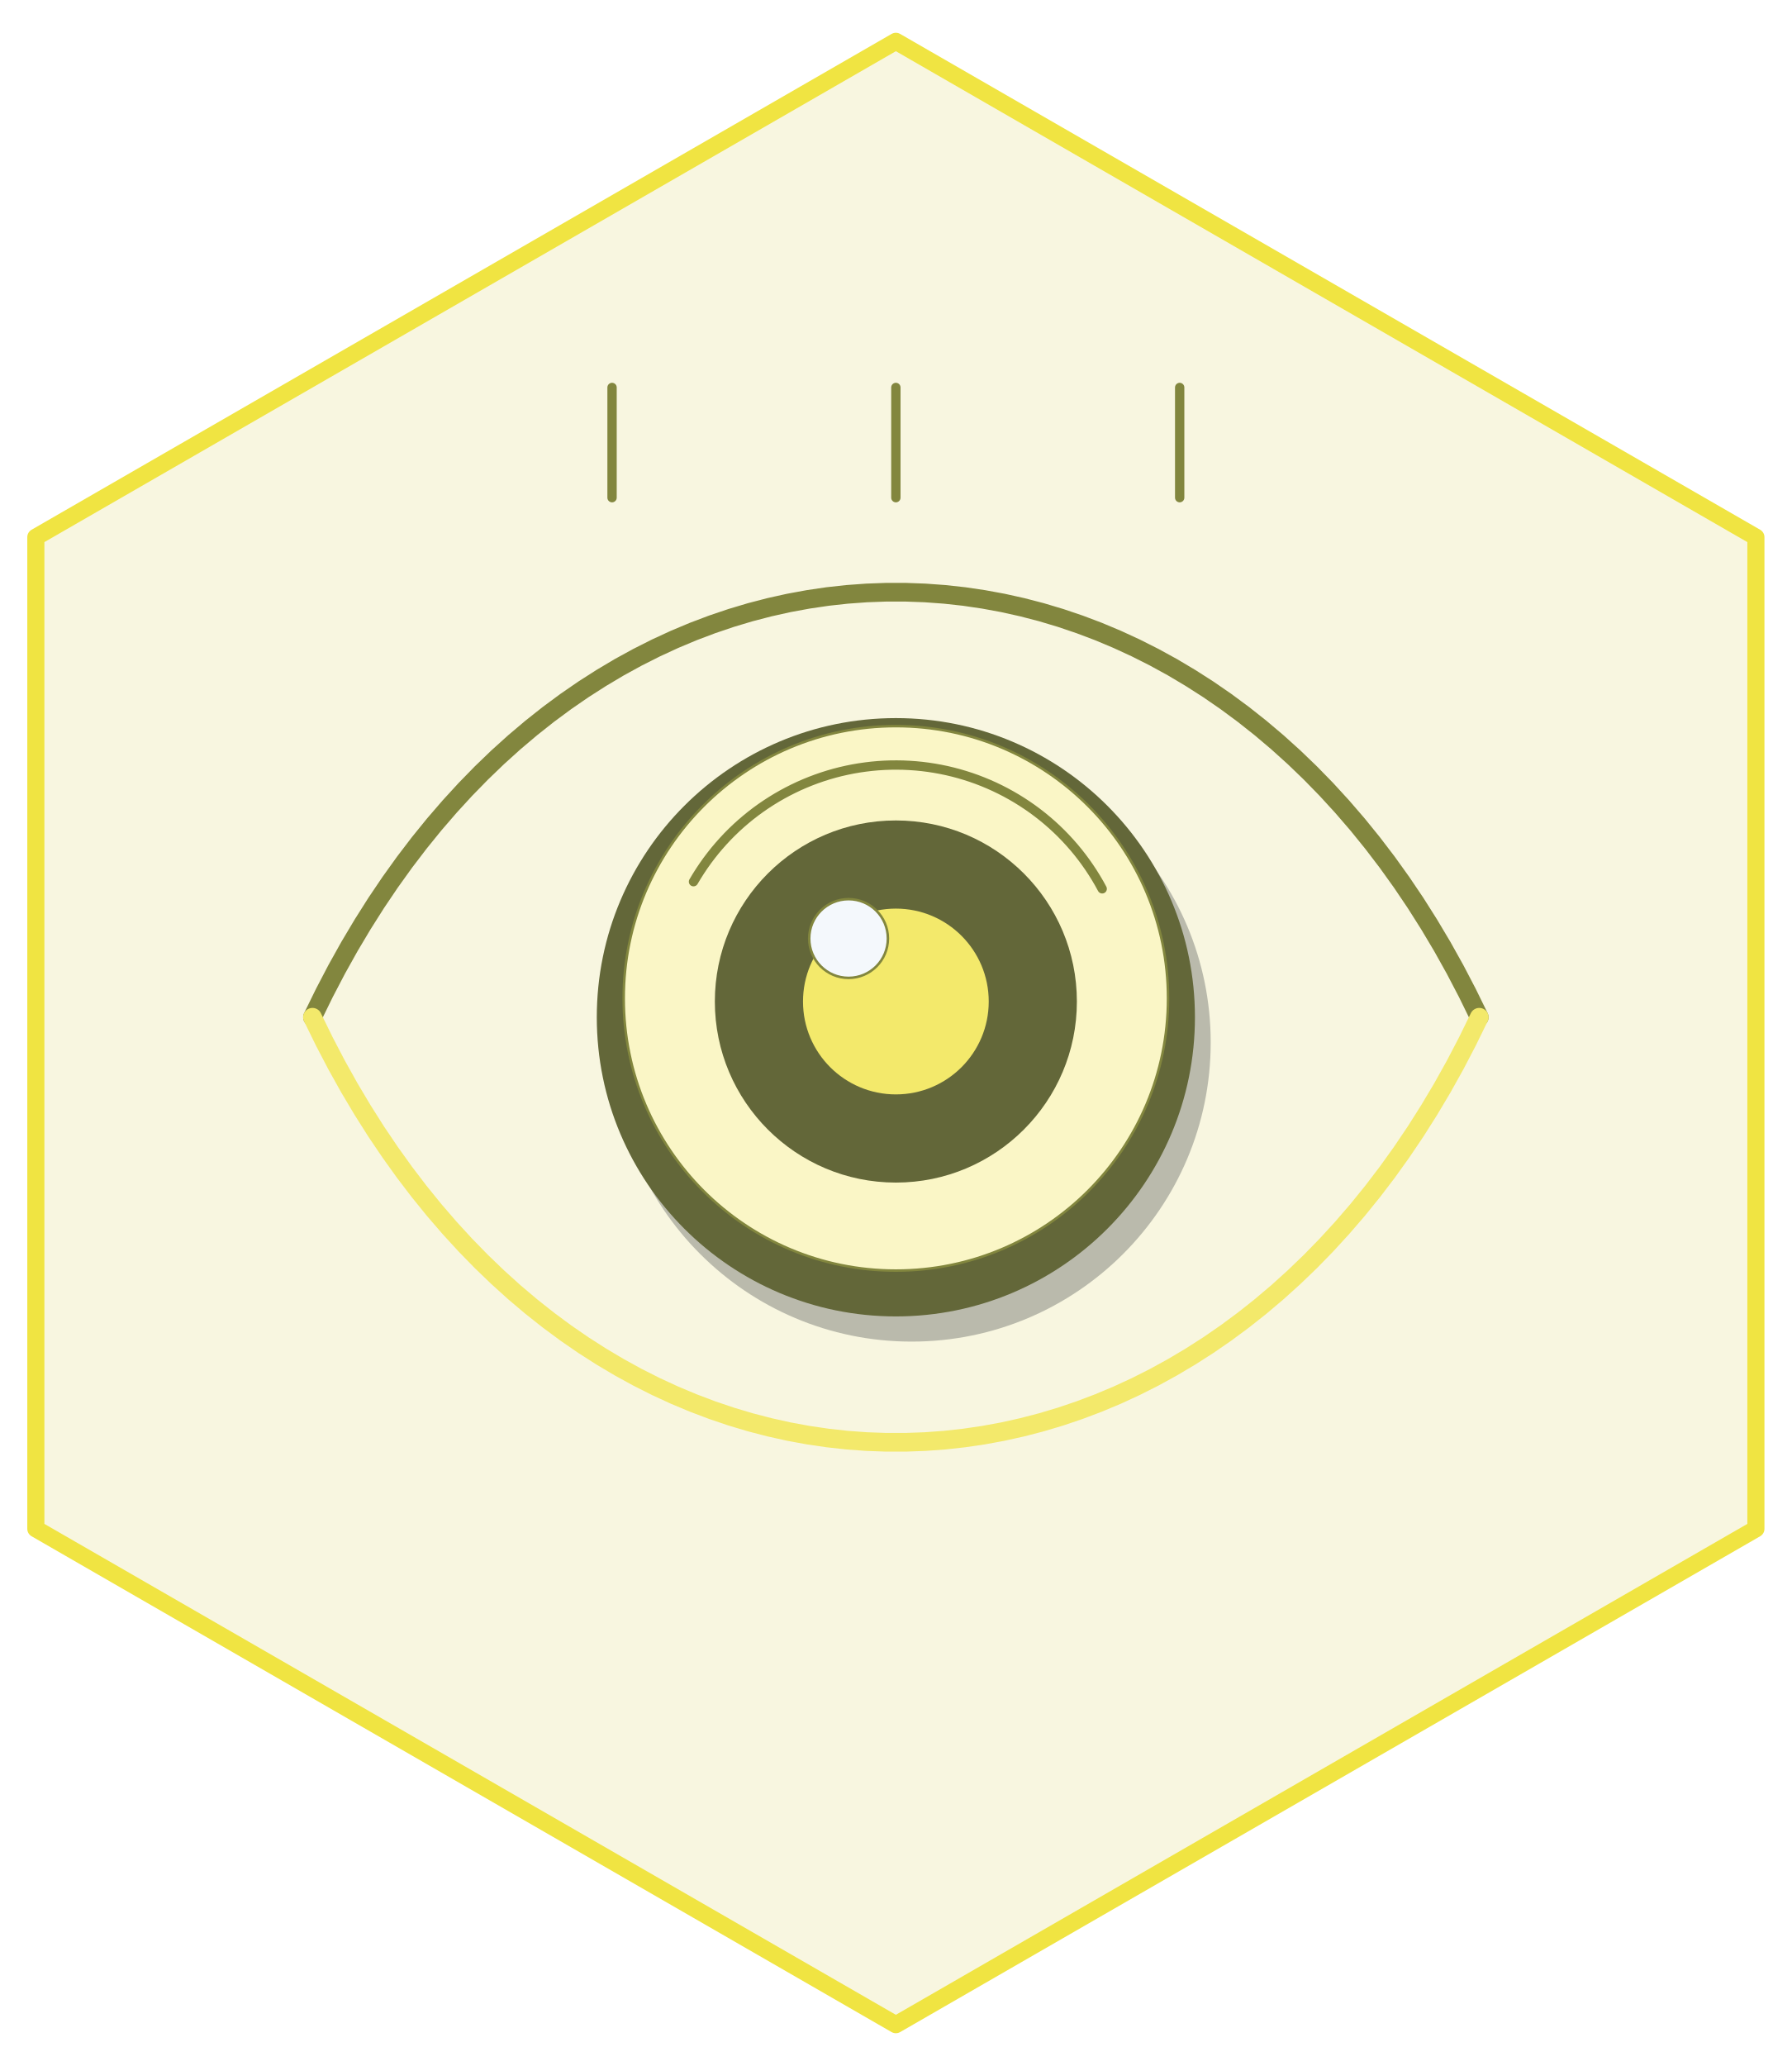
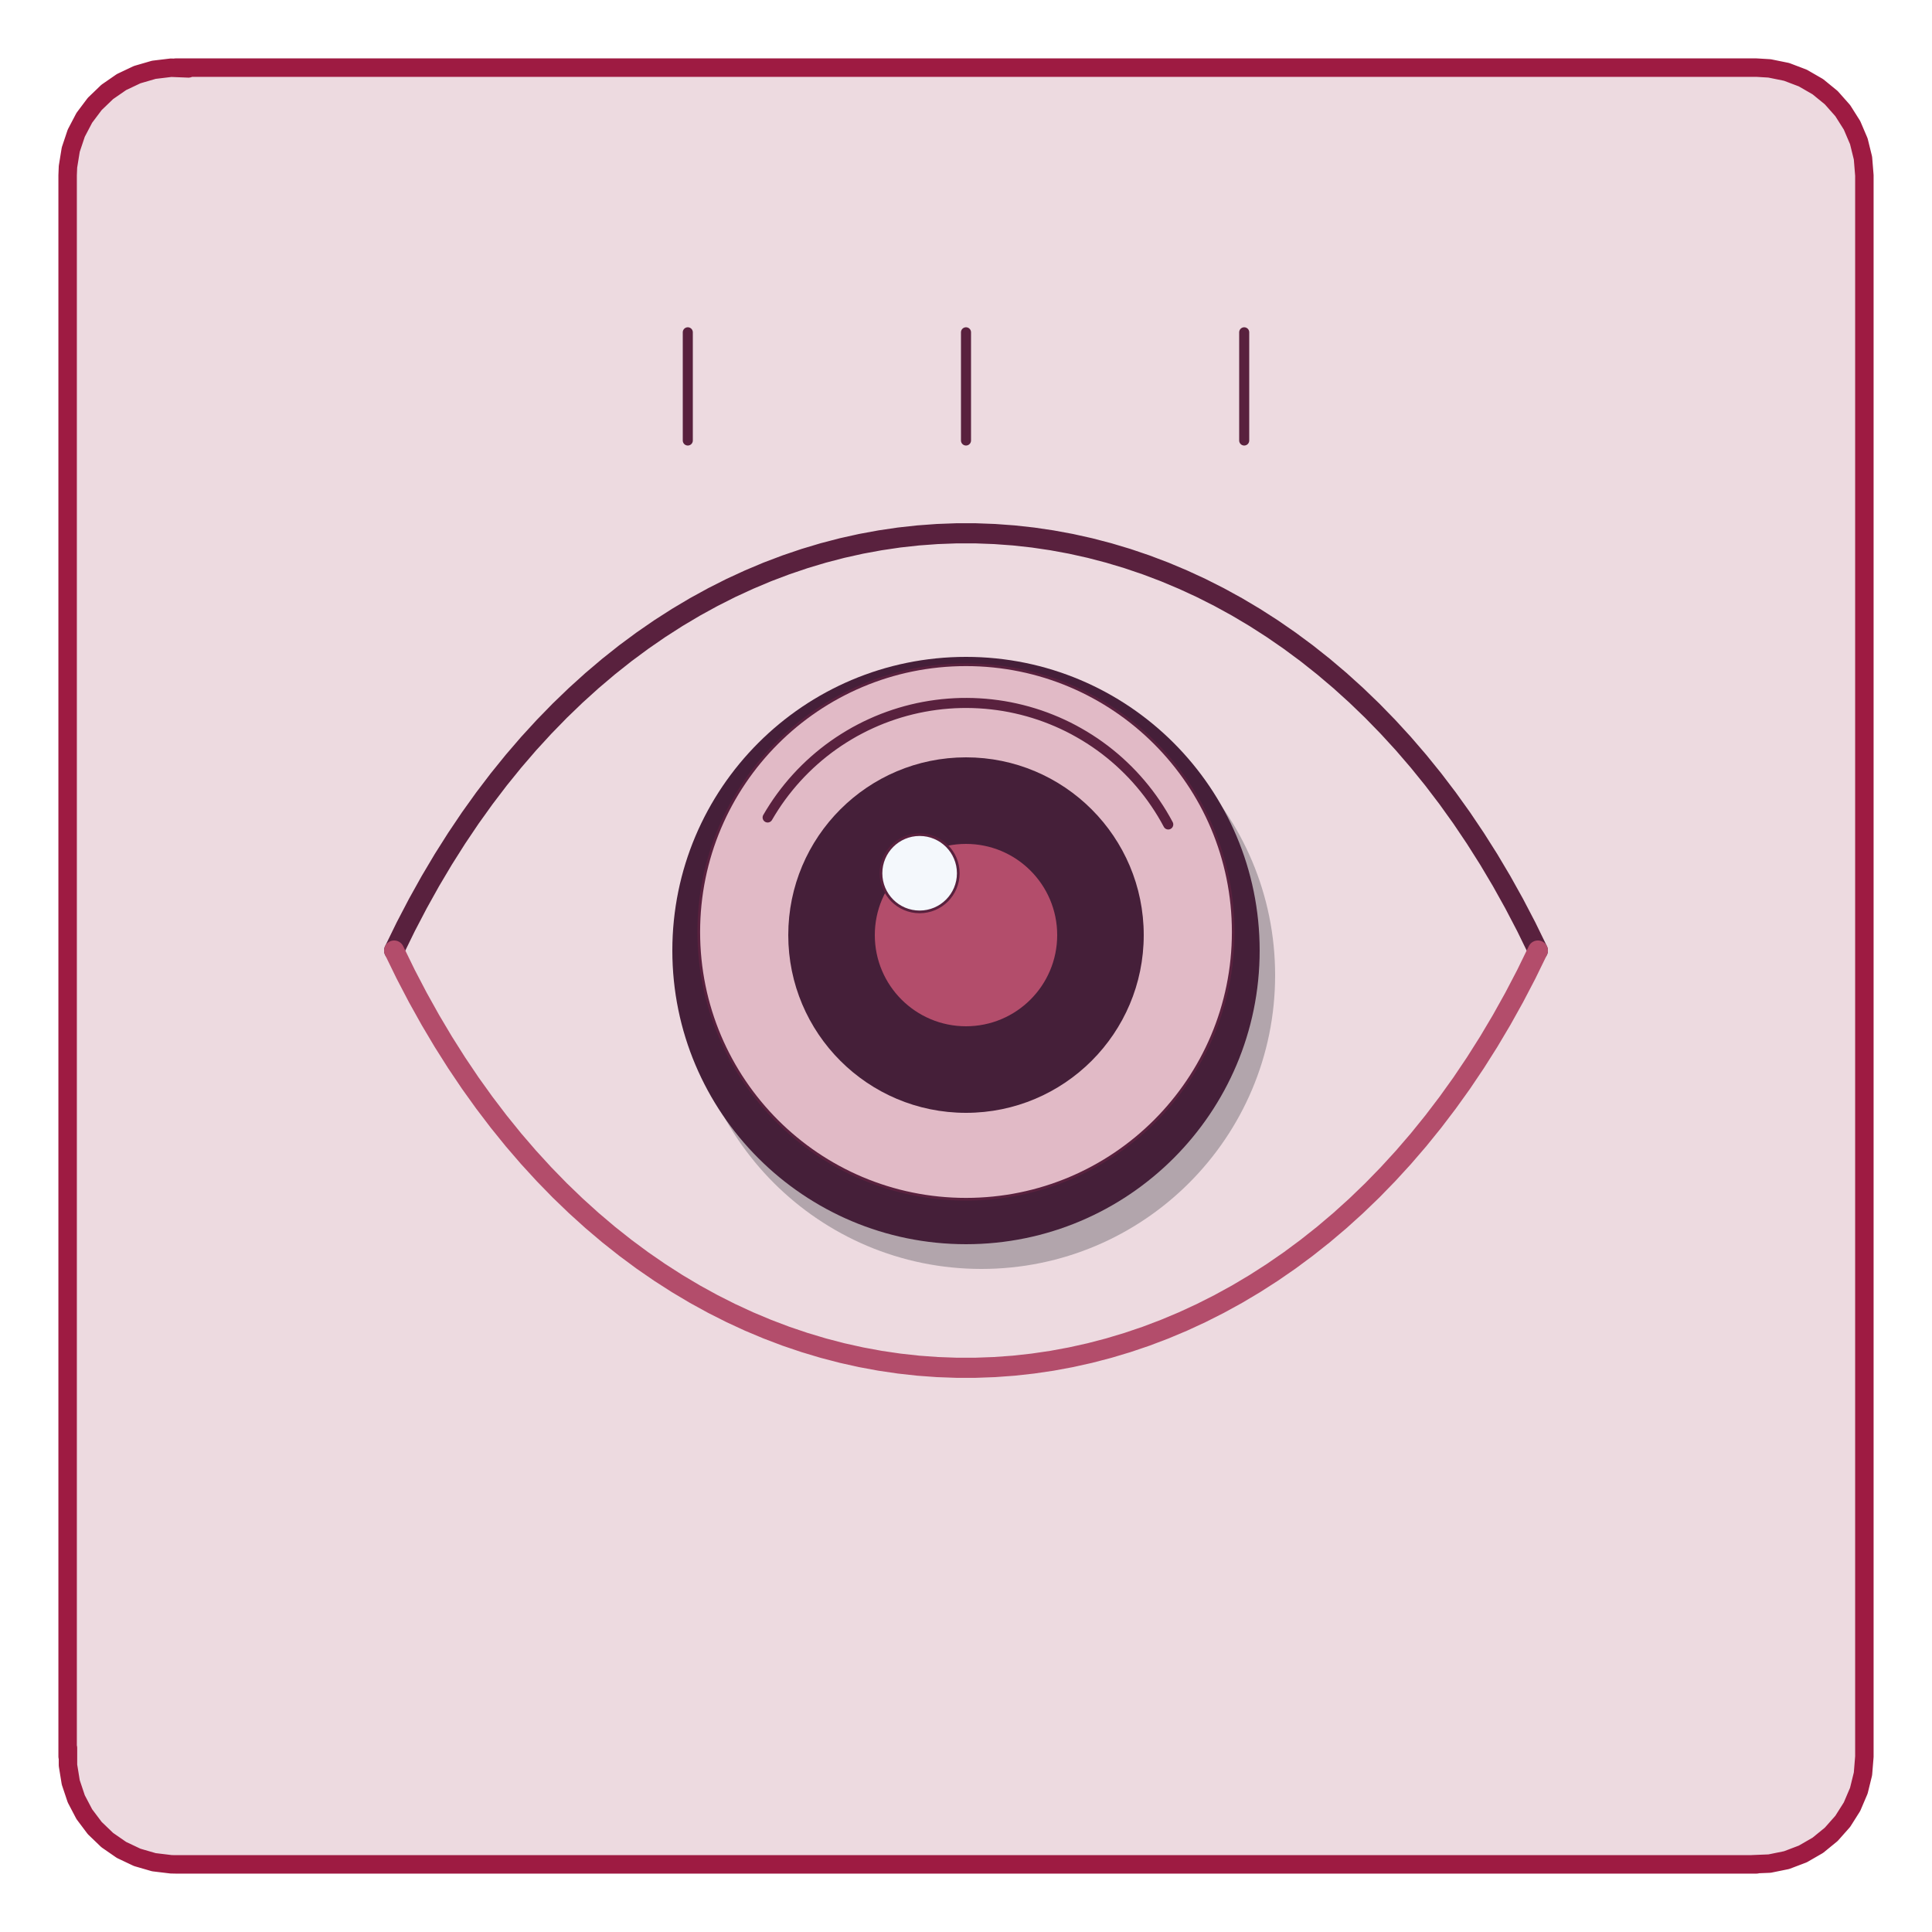
- <svg xmlns="http://www.w3.org/2000/svg" width="432" height="498" viewBox="0 0 432 498">
-   <path fill-rule="nonzero" fill="rgb(97.255%, 96.471%, 87.843%)" fill-opacity="1" stroke-width="4.125" stroke-linecap="round" stroke-linejoin="round" stroke="rgb(94.118%, 89.412%, 25.882%)" stroke-opacity="1" stroke-miterlimit="10" d="M 216 9.961 L 423.359 129.48 L 423.359 368.52 L 216 488.039 L 8.641 368.52 L 8.641 129.48 Z M 216 9.961 " />
-   <path fill="none" stroke-width="4.5" stroke-linecap="round" stroke-linejoin="round" stroke="rgb(50.98%, 52.549%, 24.314%)" stroke-opacity="1" stroke-miterlimit="10" d="M 75.34 245.203 L 78.207 239.352 L 81.176 233.668 L 84.25 228.16 L 87.43 222.82 L 90.699 217.656 L 94.07 212.66 L 97.527 207.84 L 101.074 203.191 L 104.703 198.715 L 108.418 194.41 L 112.207 190.277 L 116.074 186.316 L 120.012 182.527 L 124.016 178.914 L 128.09 175.469 L 132.223 172.199 L 136.418 169.098 L 140.664 166.172 L 144.969 163.418 L 149.316 160.832 L 153.715 158.422 L 158.156 156.184 L 162.637 154.117 L 167.152 152.223 L 171.703 150.504 L 176.285 148.953 L 180.895 147.574 L 185.527 146.371 L 190.18 145.336 L 194.852 144.477 L 199.535 143.785 L 204.23 143.27 L 208.938 142.926 L 213.645 142.754 L 218.355 142.754 L 223.062 142.926 L 227.77 143.27 L 232.465 143.785 L 237.148 144.477 L 241.82 145.336 L 246.473 146.371 L 251.105 147.574 L 255.715 148.953 L 260.297 150.504 L 264.848 152.223 L 269.363 154.117 L 273.844 156.184 L 278.285 158.422 L 282.684 160.832 L 287.031 163.418 L 291.336 166.172 L 295.582 169.098 L 299.777 172.199 L 303.91 175.469 L 307.984 178.914 L 311.988 182.527 L 315.926 186.316 L 319.793 190.277 L 323.582 194.41 L 327.297 198.715 L 330.926 203.191 L 334.473 207.84 L 337.93 212.66 L 341.301 217.656 L 344.57 222.82 L 347.75 228.16 L 350.824 233.668 L 353.793 239.352 L 356.66 245.203 " />
-   <path fill="none" stroke-width="4.5" stroke-linecap="round" stroke-linejoin="round" stroke="rgb(95.294%, 91.373%, 41.961%)" stroke-opacity="1" stroke-miterlimit="10" d="M 75.34 245.203 L 78.207 251.059 L 81.176 256.742 L 84.25 262.25 L 87.43 267.59 L 90.699 272.754 L 94.07 277.746 L 97.527 282.57 L 101.074 287.219 L 104.703 291.695 L 108.418 296 L 112.207 300.133 L 116.074 304.094 L 120.012 307.879 L 124.016 311.496 L 128.09 314.941 L 132.223 318.211 L 136.418 321.312 L 140.664 324.238 L 144.969 326.992 L 149.316 329.574 L 153.715 331.988 L 158.156 334.227 L 162.637 336.293 L 167.152 338.184 L 171.703 339.906 L 176.285 341.457 L 180.895 342.836 L 185.527 344.039 L 190.18 345.074 L 194.852 345.934 L 199.535 346.621 L 204.23 347.141 L 208.938 347.484 L 213.645 347.656 L 218.355 347.656 L 223.062 347.484 L 227.77 347.141 L 232.465 346.621 L 237.148 345.934 L 241.82 345.074 L 246.473 344.039 L 251.105 342.836 L 255.715 341.457 L 260.297 339.906 L 264.848 338.184 L 269.363 336.293 L 273.844 334.227 L 278.285 331.988 L 282.684 329.574 L 287.031 326.992 L 291.336 324.238 L 295.582 321.312 L 299.777 318.211 L 303.91 314.941 L 307.984 311.496 L 311.988 307.879 L 315.926 304.094 L 319.793 300.133 L 323.582 296 L 327.297 291.695 L 330.926 287.219 L 334.473 282.57 L 337.93 277.746 L 341.301 272.754 L 344.57 267.59 L 347.75 262.25 L 350.824 256.742 L 353.793 251.059 L 356.66 245.203 " />
-   <path fill-rule="nonzero" fill="rgb(1.176%, 3.922%, 7.059%)" fill-opacity="0.251" d="M 291.91 251.277 C 291.91 291.102 259.625 323.387 219.801 323.387 C 179.977 323.387 147.691 291.102 147.691 251.277 C 147.691 211.453 179.977 179.168 219.801 179.168 C 259.625 179.168 291.91 211.453 291.91 251.277 " />
-   <path fill-rule="nonzero" fill="rgb(38.824%, 40.392%, 22.353%)" fill-opacity="1" d="M 288.109 245.203 C 288.109 285.031 255.824 317.316 216 317.316 C 176.176 317.316 143.891 285.031 143.891 245.203 C 143.891 205.379 176.176 173.094 216 173.094 C 255.824 173.094 288.109 205.379 288.109 245.203 " />
-   <path fill-rule="nonzero" fill="rgb(98.039%, 96.471%, 77.647%)" fill-opacity="1" stroke-width="0.6" stroke-linecap="round" stroke-linejoin="round" stroke="rgb(50.98%, 52.549%, 24.314%)" stroke-opacity="1" stroke-miterlimit="10" d="M 281.621 240.652 C 281.621 276.891 252.242 306.27 216 306.27 C 179.758 306.27 150.379 276.891 150.379 240.652 C 150.379 204.41 179.758 175.031 216 175.031 C 252.242 175.031 281.621 204.41 281.621 240.652 " />
-   <path fill="none" stroke-width="2.25" stroke-linecap="round" stroke-linejoin="round" stroke="rgb(50.98%, 52.549%, 24.314%)" stroke-opacity="1" stroke-miterlimit="10" d="M 265.746 214.246 L 265.016 212.914 L 264.246 211.605 L 263.445 210.32 L 262.609 209.055 L 261.738 207.812 L 260.836 206.594 L 259.902 205.398 L 258.934 204.23 L 257.934 203.09 L 256.906 201.973 L 255.848 200.887 L 254.758 199.828 L 253.645 198.801 L 252.5 197.805 L 251.328 196.836 L 250.133 195.902 L 248.914 195 L 247.668 194.133 L 246.402 193.297 L 245.113 192.496 L 243.801 191.73 L 242.473 191 L 241.121 190.305 L 239.754 189.648 L 238.367 189.027 L 236.965 188.445 L 235.551 187.898 L 234.117 187.391 L 232.676 186.926 L 231.219 186.496 L 229.75 186.105 L 228.273 185.754 L 226.785 185.445 L 225.293 185.176 L 223.793 184.945 L 222.285 184.754 L 220.773 184.605 L 219.258 184.5 L 217.742 184.43 L 216.223 184.406 L 214.707 184.418 L 213.188 184.473 L 211.672 184.57 L 210.16 184.707 L 208.652 184.887 L 207.148 185.102 L 205.652 185.359 L 204.164 185.66 L 202.684 185.996 L 201.215 186.375 L 199.754 186.793 L 198.305 187.25 L 196.871 187.746 L 195.449 188.281 L 194.043 188.852 L 192.652 189.461 L 191.281 190.109 L 189.926 190.793 L 188.59 191.512 L 187.273 192.266 L 185.977 193.059 L 184.703 193.883 L 183.449 194.742 L 182.223 195.633 L 181.02 196.559 L 179.844 197.516 L 178.691 198.504 L 177.566 199.523 L 176.473 200.57 L 175.402 201.648 L 174.367 202.758 L 173.359 203.891 L 172.379 205.051 L 171.438 206.238 L 170.523 207.449 L 169.645 208.684 L 168.797 209.945 L 167.984 211.227 L 167.207 212.527 " />
-   <path fill-rule="nonzero" fill="rgb(38.824%, 40.392%, 22.353%)" fill-opacity="1" d="M 259.645 241.41 C 259.645 265.516 240.105 285.055 216 285.055 C 191.895 285.055 172.355 265.516 172.355 241.41 C 172.355 217.305 191.895 197.766 216 197.766 C 240.105 197.766 259.645 217.305 259.645 241.41 " />
-   <path fill-rule="nonzero" fill="rgb(95.294%, 91.373%, 41.961%)" fill-opacity="1" d="M 238.391 241.41 C 238.391 253.777 228.367 263.801 216 263.801 C 203.633 263.801 193.609 253.777 193.609 241.41 C 193.609 229.043 203.633 219.016 216 219.016 C 228.367 219.016 238.391 229.043 238.391 241.41 " />
-   <path fill-rule="nonzero" fill="rgb(95.686%, 97.255%, 98.824%)" fill-opacity="1" stroke-width="0.6" stroke-linecap="round" stroke-linejoin="round" stroke="rgb(50.98%, 52.549%, 24.314%)" stroke-opacity="1" stroke-miterlimit="10" d="M 214.082 226.227 C 214.082 231.469 209.836 235.715 204.594 235.715 C 199.355 235.715 195.105 231.469 195.105 226.227 C 195.105 220.988 199.355 216.738 204.594 216.738 C 209.836 216.738 214.082 220.988 214.082 226.227 " />
-   <path fill="none" stroke-width="2.25" stroke-linecap="round" stroke-linejoin="round" stroke="rgb(50.98%, 52.549%, 24.314%)" stroke-opacity="1" stroke-miterlimit="10" d="M 147.57 119.961 L 147.57 93.395 " />
-   <path fill="none" stroke-width="2.25" stroke-linecap="round" stroke-linejoin="round" stroke="rgb(50.98%, 52.549%, 24.314%)" stroke-opacity="1" stroke-miterlimit="10" d="M 216 119.961 L 216 93.395 " />
-   <path fill="none" stroke-width="2.25" stroke-linecap="round" stroke-linejoin="round" stroke="rgb(50.98%, 52.549%, 24.314%)" stroke-opacity="1" stroke-miterlimit="10" d="M 284.43 119.961 L 284.43 93.395 " />
+ <svg xmlns="http://www.w3.org/2000/svg" width="432pt" height="432pt" viewBox="0 0 432 432">
+   <path fill-rule="nonzero" fill="rgb(92.941%, 85.49%, 87.843%)" fill-opacity="1" stroke-width="4.125" stroke-linecap="round" stroke-linejoin="round" stroke="rgb(61.961%, 10.588%, 25.882%)" stroke-opacity="1" stroke-miterlimit="10" d="M 39.227 416.879 L 392.773 416.879 L 391.805 416.859 L 395.68 416.703 L 399.48 415.93 L 403.109 414.551 L 406.469 412.613 L 409.473 410.16 L 412.047 407.254 L 414.117 403.977 L 415.641 400.406 L 416.566 396.641 L 416.879 392.773 L 416.879 39.227 L 416.566 35.359 L 415.641 31.594 L 414.117 28.023 L 412.047 24.746 L 409.473 21.84 L 406.469 19.387 L 403.109 17.449 L 399.48 16.07 L 395.68 15.297 L 392.773 15.121 L 39.227 15.121 L 42.133 15.297 L 38.254 15.141 L 34.402 15.605 L 30.676 16.688 L 27.172 18.348 L 23.98 20.555 L 21.184 23.242 L 18.852 26.344 L 17.051 29.777 L 15.82 33.457 L 15.199 37.285 L 15.121 39.227 L 15.121 392.773 L 15.199 390.836 L 15.199 394.715 L 15.82 398.543 L 17.051 402.223 L 18.852 405.656 L 21.184 408.758 L 23.98 411.445 L 27.172 413.652 L 30.676 415.312 L 34.402 416.395 L 38.254 416.859 Z M 39.227 416.879 " />
+   <path fill="none" stroke-width="4.5" stroke-linecap="round" stroke-linejoin="round" stroke="rgb(34.902%, 12.941%, 24.314%)" stroke-opacity="1" stroke-miterlimit="10" d="M 88.129 212.543 L 90.73 207.215 L 93.434 202.039 L 96.23 197.02 L 99.117 192.16 L 102.094 187.457 L 105.152 182.91 L 108.297 178.52 L 111.52 174.285 L 114.82 170.211 L 118.195 166.289 L 121.645 162.527 L 125.156 158.922 L 128.738 155.473 L 132.379 152.18 L 136.082 149.043 L 139.84 146.062 L 143.652 143.242 L 147.516 140.574 L 151.426 138.066 L 155.379 135.715 L 159.379 133.52 L 163.414 131.48 L 167.488 129.602 L 171.594 127.875 L 175.73 126.309 L 179.898 124.895 L 184.086 123.641 L 188.297 122.543 L 192.527 121.602 L 196.773 120.82 L 201.031 120.191 L 205.301 119.723 L 209.578 119.41 L 213.859 119.25 L 218.141 119.25 L 222.422 119.41 L 226.699 119.723 L 230.969 120.191 L 235.227 120.82 L 239.473 121.602 L 243.703 122.543 L 247.914 123.641 L 252.102 124.895 L 256.27 126.309 L 260.406 127.875 L 264.512 129.602 L 268.586 131.48 L 272.621 133.52 L 276.621 135.715 L 280.574 138.066 L 284.484 140.574 L 288.348 143.242 L 292.16 146.062 L 295.918 149.043 L 299.621 152.18 L 303.262 155.473 L 306.844 158.922 L 310.355 162.527 L 313.805 166.289 L 317.18 170.211 L 320.48 174.285 L 323.703 178.52 L 326.848 182.91 L 329.906 187.457 L 332.883 192.16 L 335.77 197.02 L 338.566 202.039 L 341.27 207.215 L 343.871 212.543 " />
+   <path fill="none" stroke-width="4.5" stroke-linecap="round" stroke-linejoin="round" stroke="rgb(70.196%, 30.196%, 41.961%)" stroke-opacity="1" stroke-miterlimit="10" d="M 88.129 212.543 L 90.73 217.875 L 93.434 223.051 L 96.23 228.066 L 99.117 232.926 L 102.094 237.633 L 105.152 242.18 L 108.297 246.566 L 111.52 250.801 L 114.82 254.879 L 118.195 258.797 L 121.645 262.562 L 125.156 266.168 L 128.738 269.617 L 132.379 272.91 L 136.082 276.047 L 139.84 279.023 L 143.652 281.848 L 147.516 284.512 L 151.426 287.02 L 155.379 289.371 L 159.379 291.566 L 163.414 293.605 L 167.488 295.488 L 171.594 297.211 L 175.73 298.781 L 179.898 300.191 L 184.086 301.445 L 188.297 302.543 L 192.527 303.484 L 196.773 304.27 L 201.031 304.895 L 205.301 305.367 L 209.578 305.68 L 213.859 305.836 L 218.141 305.836 L 222.422 305.68 L 226.699 305.367 L 230.969 304.895 L 235.227 304.27 L 239.473 303.484 L 243.703 302.543 L 247.914 301.445 L 252.102 300.191 L 256.27 298.781 L 260.406 297.211 L 264.512 295.488 L 268.586 293.605 L 272.621 291.566 L 276.621 289.371 L 280.574 287.02 L 284.484 284.512 L 288.348 281.848 L 292.16 279.023 L 295.918 276.047 L 299.621 272.91 L 303.262 269.617 L 306.844 266.168 L 310.355 262.562 L 313.805 258.797 L 317.18 254.879 L 320.48 250.801 L 323.703 246.566 L 326.848 242.18 L 329.906 237.633 L 332.883 232.926 L 335.77 228.066 L 338.566 223.051 L 341.27 217.875 L 343.871 212.543 " />
+   <path fill-rule="nonzero" fill="rgb(1.176%, 3.922%, 7.059%)" fill-opacity="0.251" d="M 285.121 218.074 C 285.121 254.34 255.723 283.738 219.457 283.738 C 183.191 283.738 153.793 254.34 153.793 218.074 C 153.793 181.809 183.191 152.41 219.457 152.41 C 255.723 152.41 285.121 181.809 285.121 218.074 " />
+   <path fill-rule="nonzero" fill="rgb(27.059%, 12.157%, 22.353%)" fill-opacity="1" d="M 281.664 212.543 C 281.664 248.809 252.266 278.207 216 278.207 C 179.734 278.207 150.336 248.809 150.336 212.543 C 150.336 176.277 179.734 146.879 216 146.879 C 252.266 146.879 281.664 176.277 281.664 212.543 " />
+   <path fill-rule="nonzero" fill="rgb(88.235%, 72.941%, 77.647%)" fill-opacity="1" stroke-width="0.6" stroke-linecap="round" stroke-linejoin="round" stroke="rgb(34.902%, 12.941%, 24.314%)" stroke-opacity="1" stroke-miterlimit="10" d="M 275.754 208.398 C 275.754 241.398 249 268.152 216 268.152 C 183 268.152 156.246 241.398 156.246 208.398 C 156.246 175.395 183 148.641 216 148.641 C 249 148.641 275.754 175.395 275.754 208.398 " />
+   <path fill="none" stroke-width="2.25" stroke-linecap="round" stroke-linejoin="round" stroke="rgb(34.902%, 12.941%, 24.314%)" stroke-opacity="1" stroke-miterlimit="10" d="M 261.223 184.352 L 260.559 183.141 L 259.863 181.949 L 259.133 180.777 L 258.371 179.625 L 257.582 178.492 L 256.762 177.383 L 255.91 176.297 L 255.031 175.234 L 254.121 174.191 L 253.188 173.176 L 252.223 172.188 L 251.234 171.227 L 250.223 170.289 L 249.18 169.379 L 248.117 168.5 L 247.031 167.648 L 245.922 166.828 L 244.789 166.035 L 243.637 165.277 L 242.465 164.547 L 241.273 163.852 L 240.066 163.184 L 238.84 162.551 L 237.594 161.953 L 236.336 161.387 L 235.062 160.859 L 233.773 160.359 L 232.473 159.898 L 231.16 159.473 L 229.836 159.082 L 228.5 158.727 L 227.156 158.41 L 225.805 158.125 L 224.449 157.879 L 223.082 157.672 L 221.715 157.5 L 220.34 157.363 L 218.965 157.266 L 217.582 157.203 L 216.203 157.18 L 214.824 157.191 L 213.445 157.242 L 212.066 157.332 L 210.691 157.453 L 209.32 157.617 L 207.953 157.816 L 206.594 158.051 L 205.242 158.32 L 203.895 158.629 L 202.559 158.973 L 201.23 159.355 L 199.914 159.77 L 198.609 160.223 L 197.316 160.707 L 196.039 161.227 L 194.777 161.785 L 193.527 162.371 L 192.297 162.996 L 191.078 163.648 L 189.883 164.34 L 188.707 165.059 L 187.547 165.809 L 186.41 166.59 L 185.293 167.402 L 184.199 168.246 L 183.129 169.117 L 182.082 170.02 L 181.062 170.945 L 180.066 171.902 L 179.094 172.883 L 178.152 173.891 L 177.234 174.922 L 176.348 175.98 L 175.488 177.059 L 174.656 178.164 L 173.855 179.289 L 173.09 180.434 L 172.352 181.602 L 171.645 182.789 " />
+   <path fill-rule="nonzero" fill="rgb(27.059%, 12.157%, 22.353%)" fill-opacity="1" d="M 255.742 209.09 C 255.742 231.039 237.949 248.832 216 248.832 C 194.051 248.832 176.258 231.039 176.258 209.09 C 176.258 187.137 194.051 169.344 216 169.344 C 237.949 169.344 255.742 187.137 255.742 209.09 " />
+   <path fill-rule="nonzero" fill="rgb(70.196%, 30.196%, 41.961%)" fill-opacity="1" d="M 236.391 209.09 C 236.391 220.348 227.262 229.477 216 229.477 C 204.738 229.477 195.609 220.348 195.609 209.09 C 195.609 197.828 204.738 188.699 216 188.699 C 227.262 188.699 236.391 197.828 236.391 209.09 " />
+   <path fill-rule="nonzero" fill="rgb(95.686%, 97.255%, 98.824%)" fill-opacity="1" stroke-width="0.6" stroke-linecap="round" stroke-linejoin="round" stroke="rgb(34.902%, 12.941%, 24.314%)" stroke-opacity="1" stroke-miterlimit="10" d="M 214.273 195.266 C 214.273 200.035 210.402 203.902 205.633 203.902 C 200.859 203.902 196.992 200.035 196.992 195.266 C 196.992 190.492 200.859 186.625 205.633 186.625 C 210.402 186.625 214.273 190.492 214.273 195.266 " />
+   <path fill="none" stroke-width="2.25" stroke-linecap="round" stroke-linejoin="round" stroke="rgb(34.902%, 12.941%, 24.314%)" stroke-opacity="1" stroke-miterlimit="10" d="M 153.793 98.496 L 153.793 74.305 " />
+   <path fill="none" stroke-width="2.25" stroke-linecap="round" stroke-linejoin="round" stroke="rgb(34.902%, 12.941%, 24.314%)" stroke-opacity="1" stroke-miterlimit="10" d="M 216 98.496 L 216 74.305 " />
+   <path fill="none" stroke-width="2.25" stroke-linecap="round" stroke-linejoin="round" stroke="rgb(34.902%, 12.941%, 24.314%)" stroke-opacity="1" stroke-miterlimit="10" d="M 278.207 98.496 L 278.207 74.305 " />
</svg>
